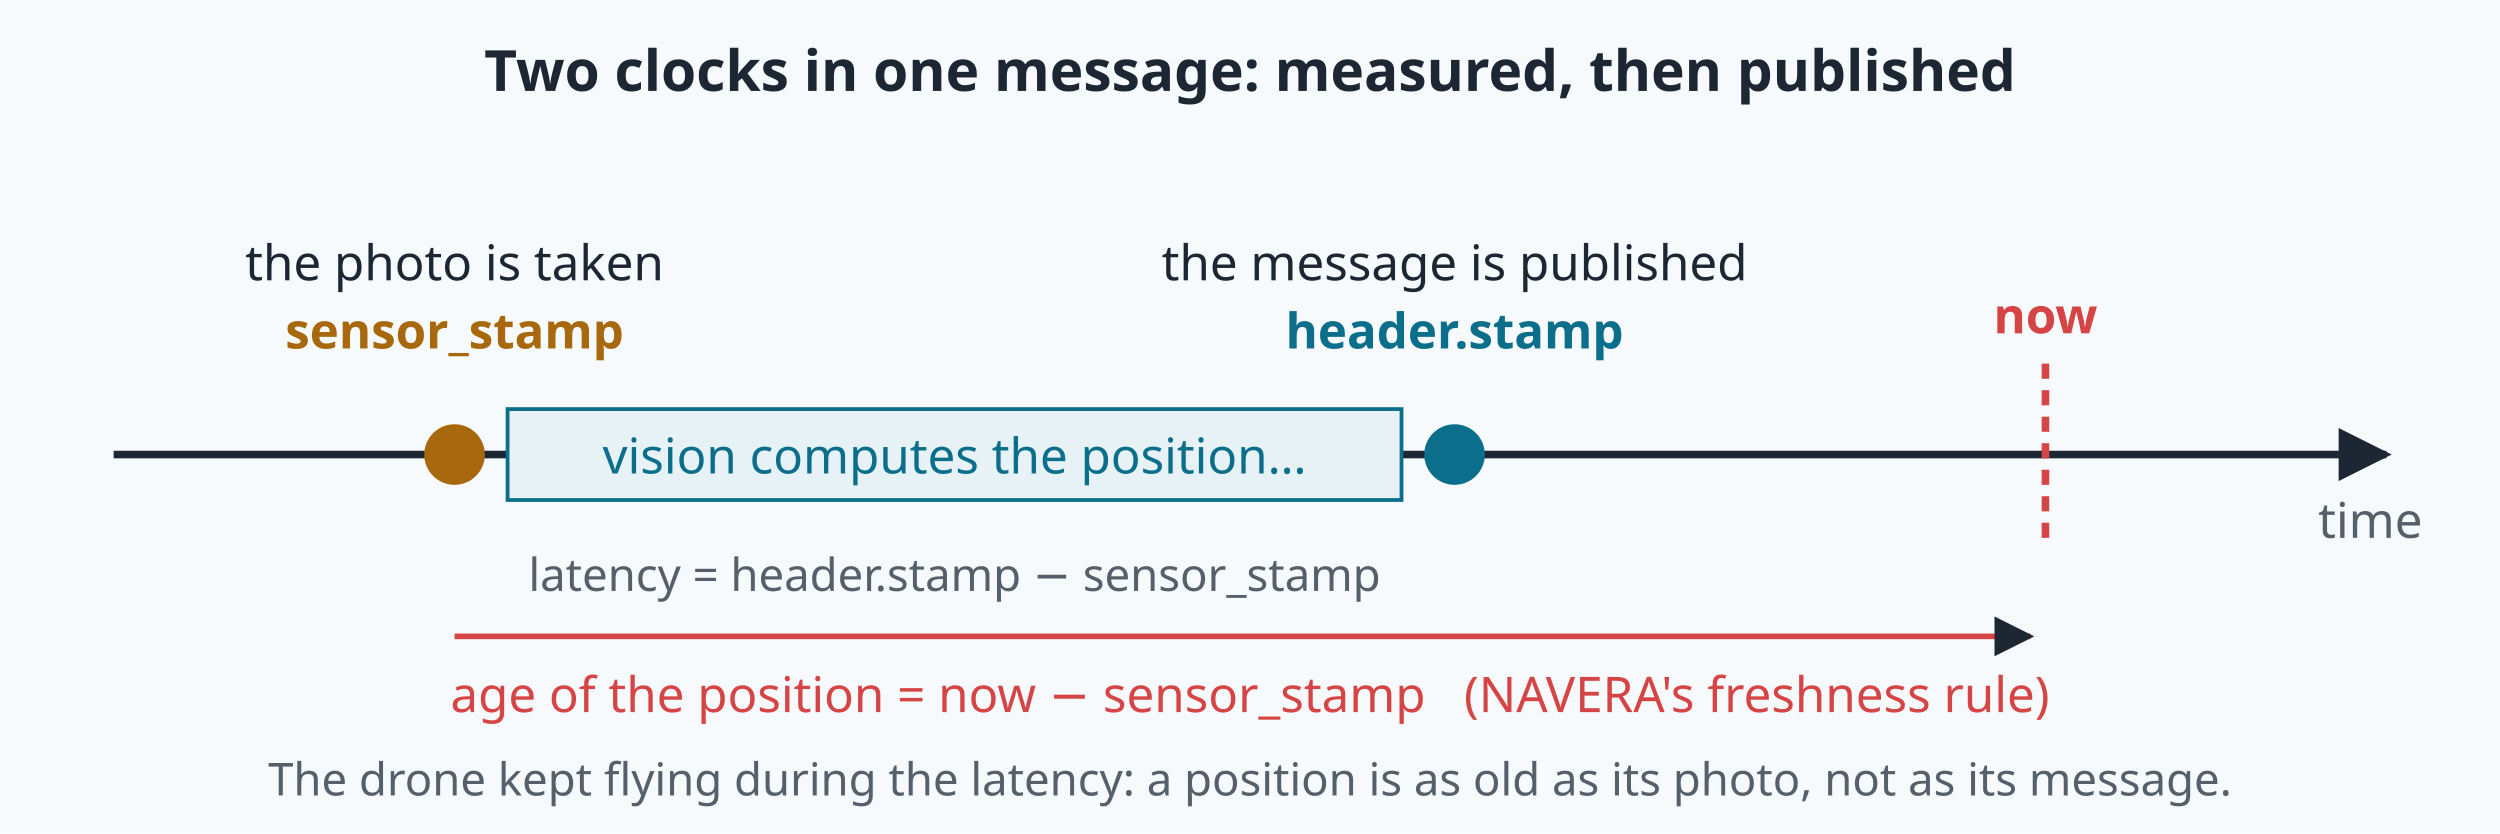
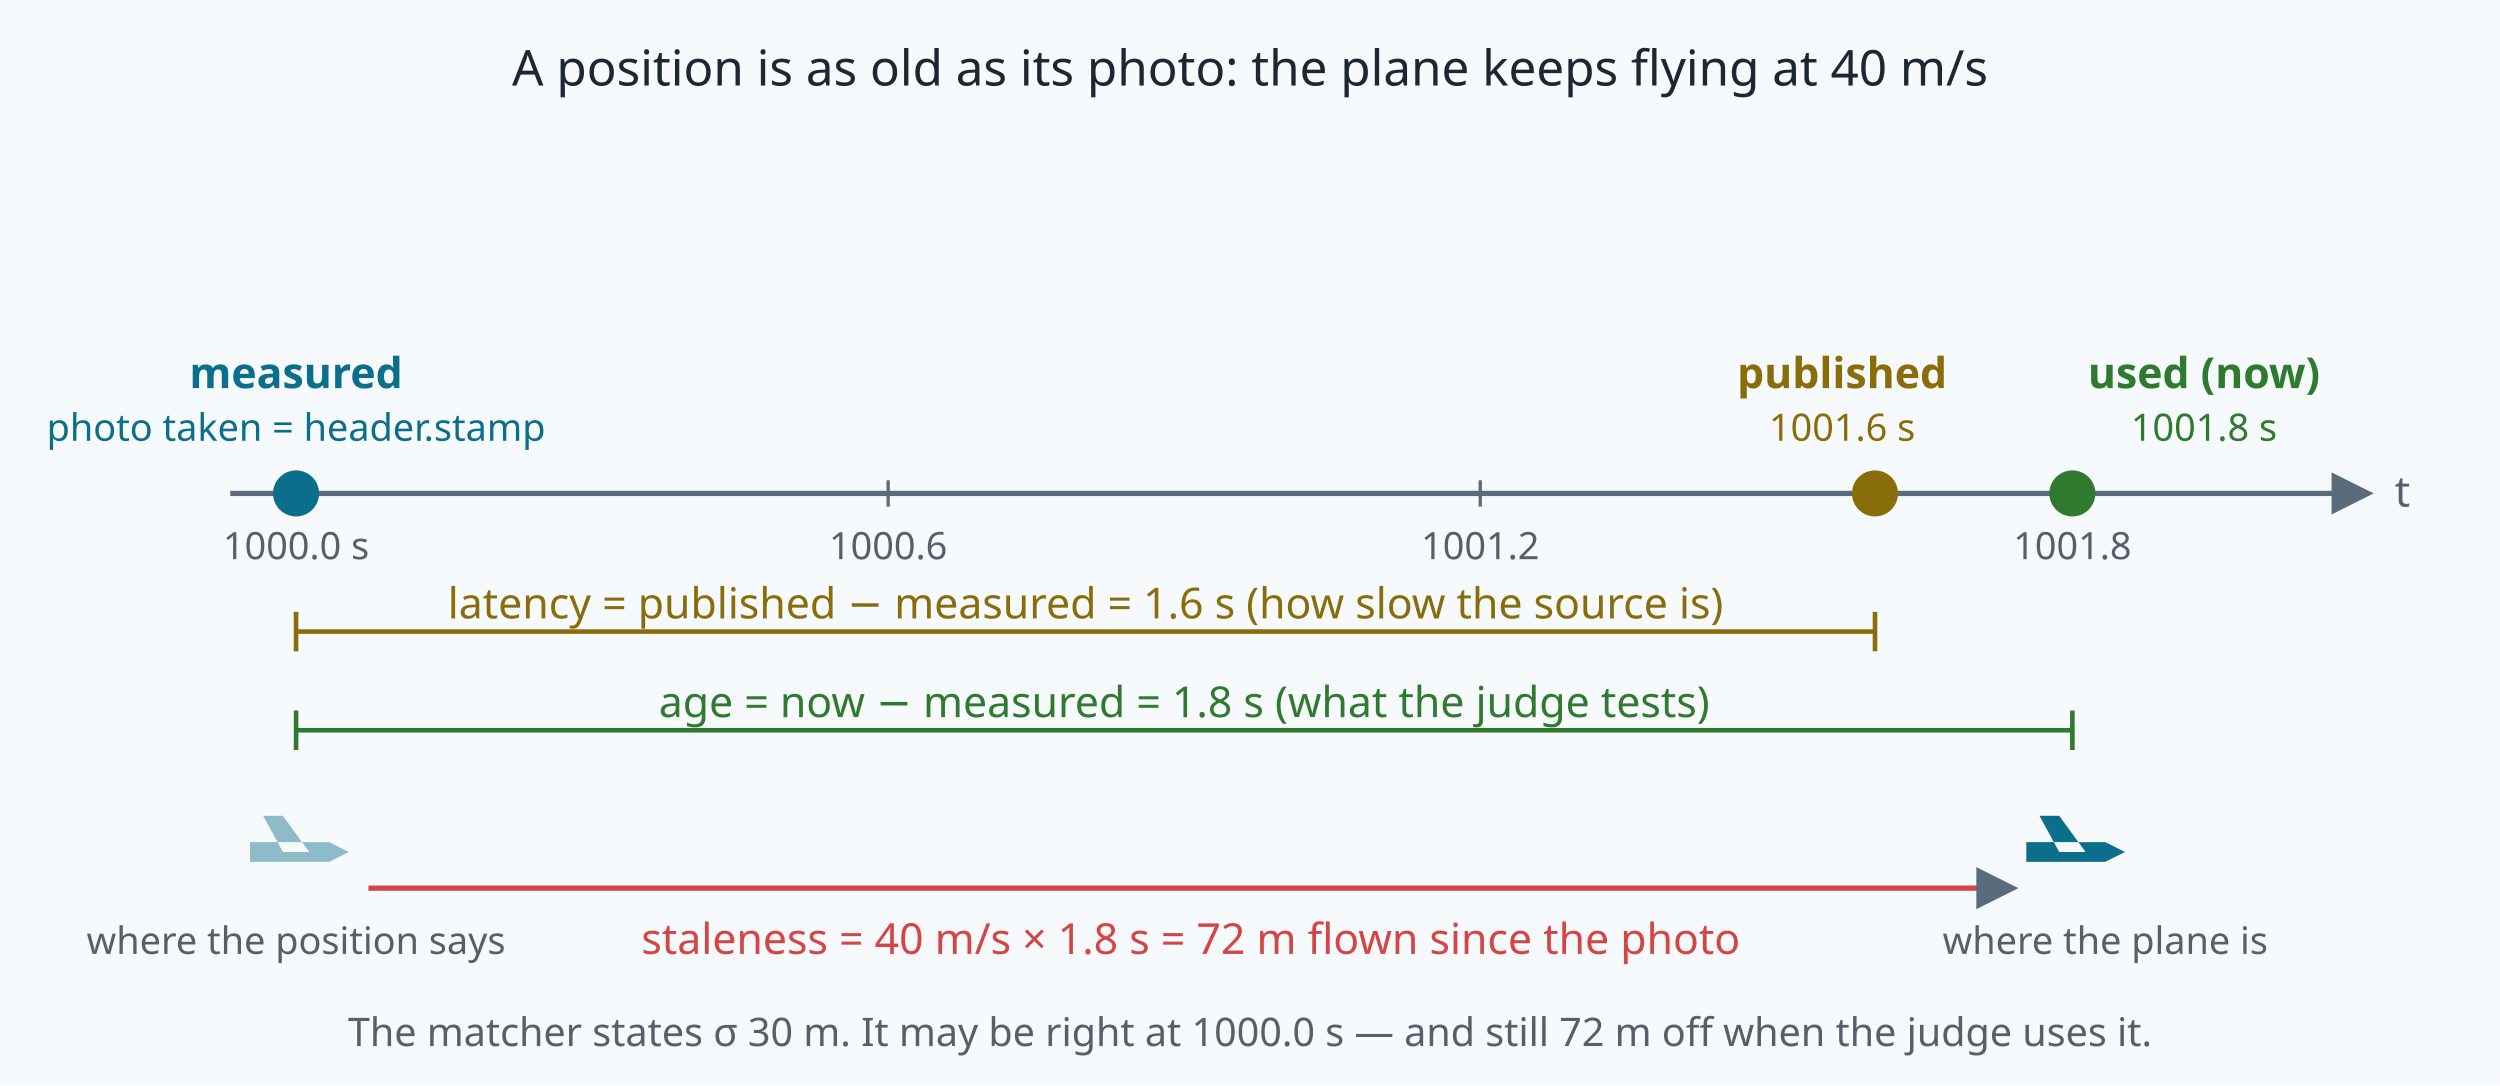
- <svg xmlns="http://www.w3.org/2000/svg" viewBox="0 0 660 220" font-family="sans-serif" font-size="13">
-   <rect width="660" height="220" fill="#f7fafc" />
+ <svg xmlns="http://www.w3.org/2000/svg" viewBox="0 0 760 330" font-family="sans-serif" font-size="13">
+   <rect width="760" height="330" fill="#f7fafc" />
+   <text x="380" y="26" text-anchor="middle" font-size="15" fill="#1d2733">A position is as old as its photo: the plane keeps flying at 40 m/s</text>
  <defs>
-     <marker id="f" viewBox="0 0 10 10" refX="9" refY="5" markerWidth="7" markerHeight="7" orient="auto">
-       <path d="M0 0 L10 5 L0 10 z" fill="#1d2733" />
+     <marker id="a" markerWidth="8" markerHeight="8" refX="7" refY="4" orient="auto">
+       <path d="M0,0 L8,4 L0,8 z" fill="#5a6b7b" />
    </marker>
  </defs>
-   <text x="330" y="24" text-anchor="middle" font-size="15" font-weight="bold" fill="#1d2733">Two clocks in one message: measured, then published</text>
-   <line x1="30" y1="120" x2="630" y2="120" stroke="#1d2733" stroke-width="2" marker-end="url(#f)" />
-   <text x="612" y="142" fill="#56606b">time</text>
-   <circle cx="120" cy="120" r="8" fill="#a8680d" />
-   <text x="120" y="92" text-anchor="middle" font-weight="bold" fill="#a8680d">sensor_stamp</text>
-   <text x="120" y="74" text-anchor="middle" fill="#1d2733">the photo is taken</text>
-   <rect x="134" y="108" width="236" height="24" fill="#e6f2f6" stroke="#0b6e8a" />
-   <text x="252" y="125" text-anchor="middle" fill="#0b6e8a">vision computes the position…</text>
-   <circle cx="384" cy="120" r="8" fill="#0b6e8a" />
-   <text x="384" y="92" text-anchor="middle" font-weight="bold" fill="#0b6e8a">header.stamp</text>
-   <text x="384" y="74" text-anchor="middle" fill="#1d2733">the message is published</text>
-   <line x1="540" y1="96" x2="540" y2="144" stroke="#d64545" stroke-width="2" stroke-dasharray="4 3" />
-   <text x="540" y="88" text-anchor="middle" font-weight="bold" fill="#d64545">now</text>
-   <line x1="120" y1="168" x2="536" y2="168" stroke="#d64545" stroke-width="1.5" marker-end="url(#f)" />
-   <text xml:space="preserve" x="330" y="188" text-anchor="middle" fill="#d64545">age of the position = now − sensor_stamp   (NAVERA's freshness rule)</text>
-   <text x="252" y="156" text-anchor="middle" fill="#56606b" font-size="12">latency = header.stamp − sensor_stamp</text>
-   <text x="330" y="210" text-anchor="middle" fill="#56606b" font-size="12">The drone kept flying during the latency: a position is as old as its photo, not as its message.</text>
+   <line x1="70" y1="150" x2="720" y2="150" stroke="#5a6b7b" stroke-width="1.6" marker-end="url(#a)" />
+   <text x="728" y="154" fill="#56606b">t</text>
+   <g font-size="11.5" fill="#56606b" text-anchor="middle">
+     <line x1="90" y1="146" x2="90" y2="154" stroke="#5a6b7b" />
+     <text x="90" y="170">1000.0 s</text>
+     <line x1="270" y1="146" x2="270" y2="154" stroke="#5a6b7b" />
+     <text x="270" y="170">1000.6</text>
+     <line x1="450" y1="146" x2="450" y2="154" stroke="#5a6b7b" />
+     <text x="450" y="170">1001.2</text>
+     <line x1="630" y1="146" x2="630" y2="154" stroke="#5a6b7b" />
+     <text x="630" y="170">1001.8</text>
+   </g>
+   <circle cx="90" cy="150" r="7" fill="#0b6e8a" />
+   <text x="90" y="118" text-anchor="middle" font-weight="bold" fill="#0b6e8a">measured</text>
+   <text x="90" y="134" text-anchor="middle" font-size="11.5" fill="#0b6e8a">photo taken = header.stamp</text>
+   <circle cx="570" cy="150" r="7" fill="#8a6d0b" />
+   <text x="560" y="118" text-anchor="middle" font-weight="bold" fill="#8a6d0b">published</text>
+   <text x="560" y="134" text-anchor="middle" font-size="11.5" fill="#8a6d0b">1001.6 s</text>
+   <circle cx="630" cy="150" r="7" fill="#2f7a2f" />
+   <text x="670" y="118" text-anchor="middle" font-weight="bold" fill="#2f7a2f">used (now)</text>
+   <text x="670" y="134" text-anchor="middle" font-size="11.5" fill="#2f7a2f">1001.8 s</text>
+   <g stroke-width="1.4">
+     <line x1="90" y1="192" x2="570" y2="192" stroke="#8a6d0b" />
+     <line x1="90" y1="186" x2="90" y2="198" stroke="#8a6d0b" />
+     <line x1="570" y1="186" x2="570" y2="198" stroke="#8a6d0b" />
+     <line x1="90" y1="222" x2="630" y2="222" stroke="#2f7a2f" />
+     <line x1="90" y1="216" x2="90" y2="228" stroke="#2f7a2f" />
+     <line x1="630" y1="216" x2="630" y2="228" stroke="#2f7a2f" />
+   </g>
+   <text x="330" y="188" text-anchor="middle" fill="#8a6d0b">latency = published − measured = 1.6 s (how slow the source is)</text>
+   <text x="360" y="218" text-anchor="middle" fill="#2f7a2f">age = now − measured = 1.8 s (what the judge tests)</text>
+   <g transform="translate(90,262)">
+     <path d="M-14,0 L10,0 L16,-3 L10,-6 L-14,-6 Z M-4,-3 L-10,-14 L-4,-14 L4,-3 Z" fill="#0b6e8a" opacity="0.45" />
+   </g>
+   <g transform="translate(630,262)">
+     <path d="M-14,0 L10,0 L16,-3 L10,-6 L-14,-6 Z M-4,-3 L-10,-14 L-4,-14 L4,-3 Z" fill="#0b6e8a" />
+   </g>
+   <line x1="112" y1="270" x2="612" y2="270" stroke="#d64545" stroke-width="1.6" marker-end="url(#a)" />
+   <text x="362" y="290" text-anchor="middle" fill="#d64545">staleness = 40 m/s × 1.8 s = 72 m flown since the photo</text>
+   <text x="90" y="290" text-anchor="middle" font-size="11.5" fill="#56606b">where the position says</text>
+   <text x="640" y="290" text-anchor="middle" font-size="11.5" fill="#56606b">where the plane is</text>
+   <text x="380" y="318" text-anchor="middle" font-size="12" fill="#56606b">The matcher states σ 30 m. It may be right at 1000.0 s — and still 72 m off when the judge uses it.</text>
</svg>
